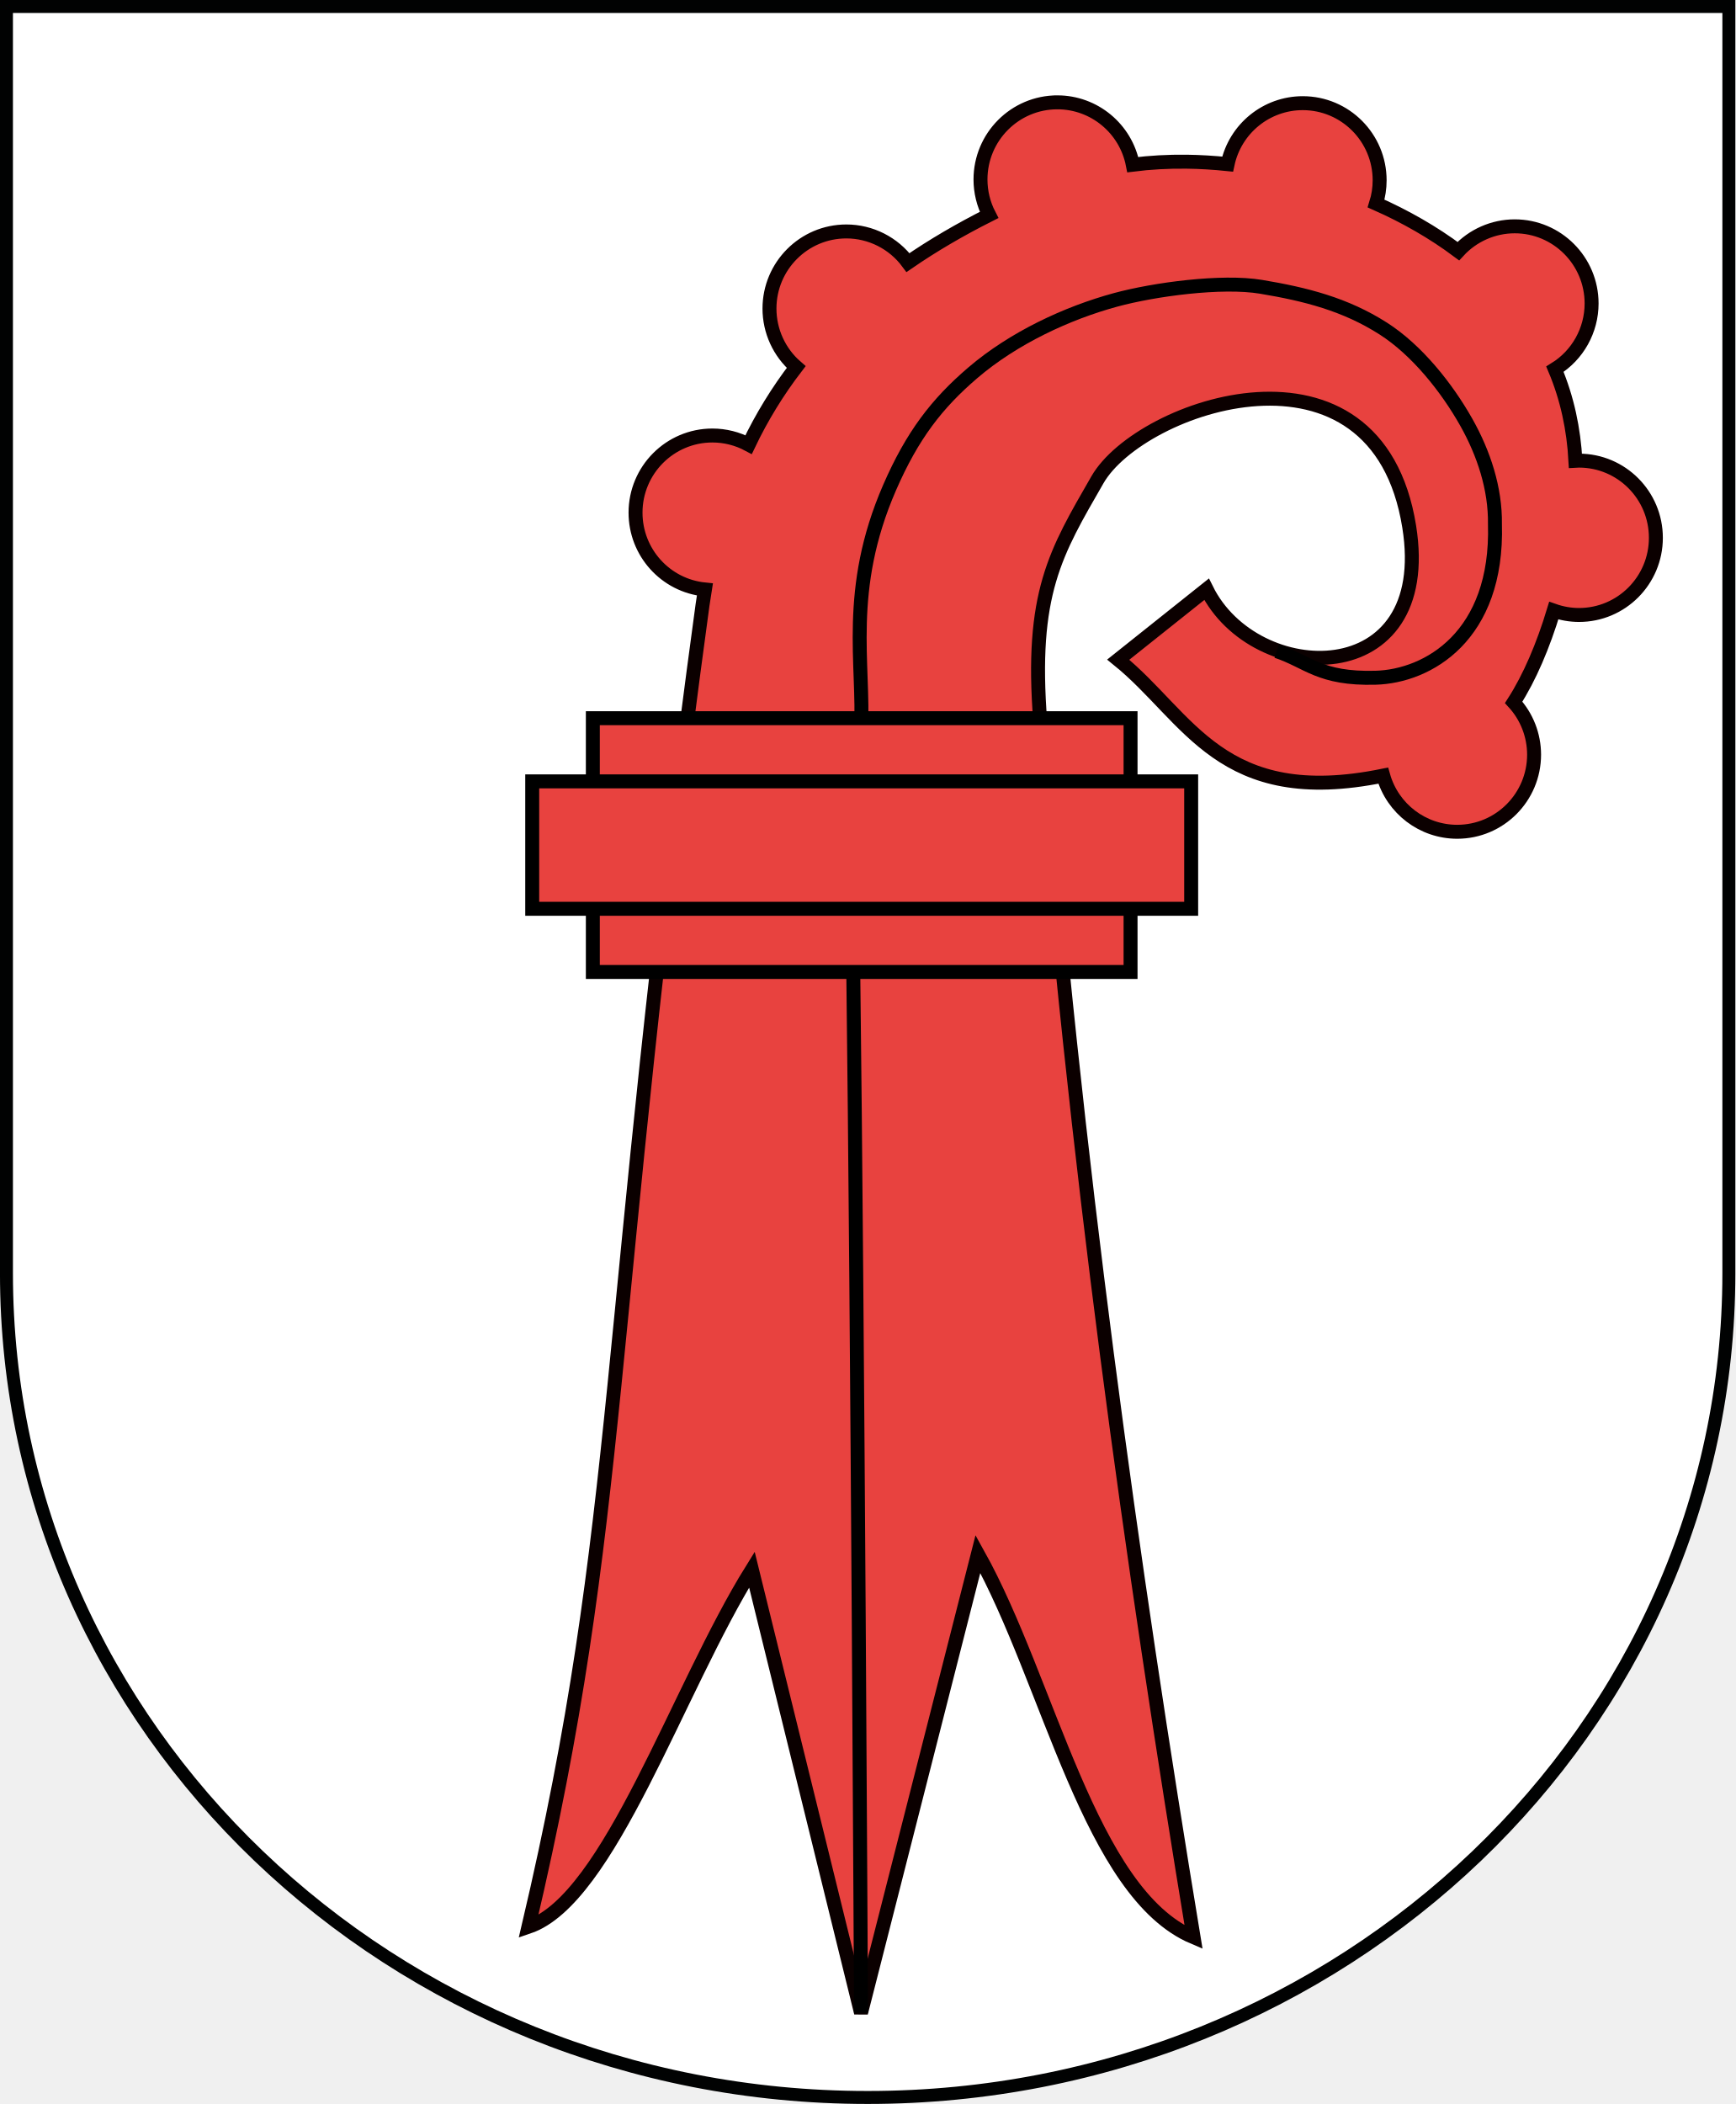
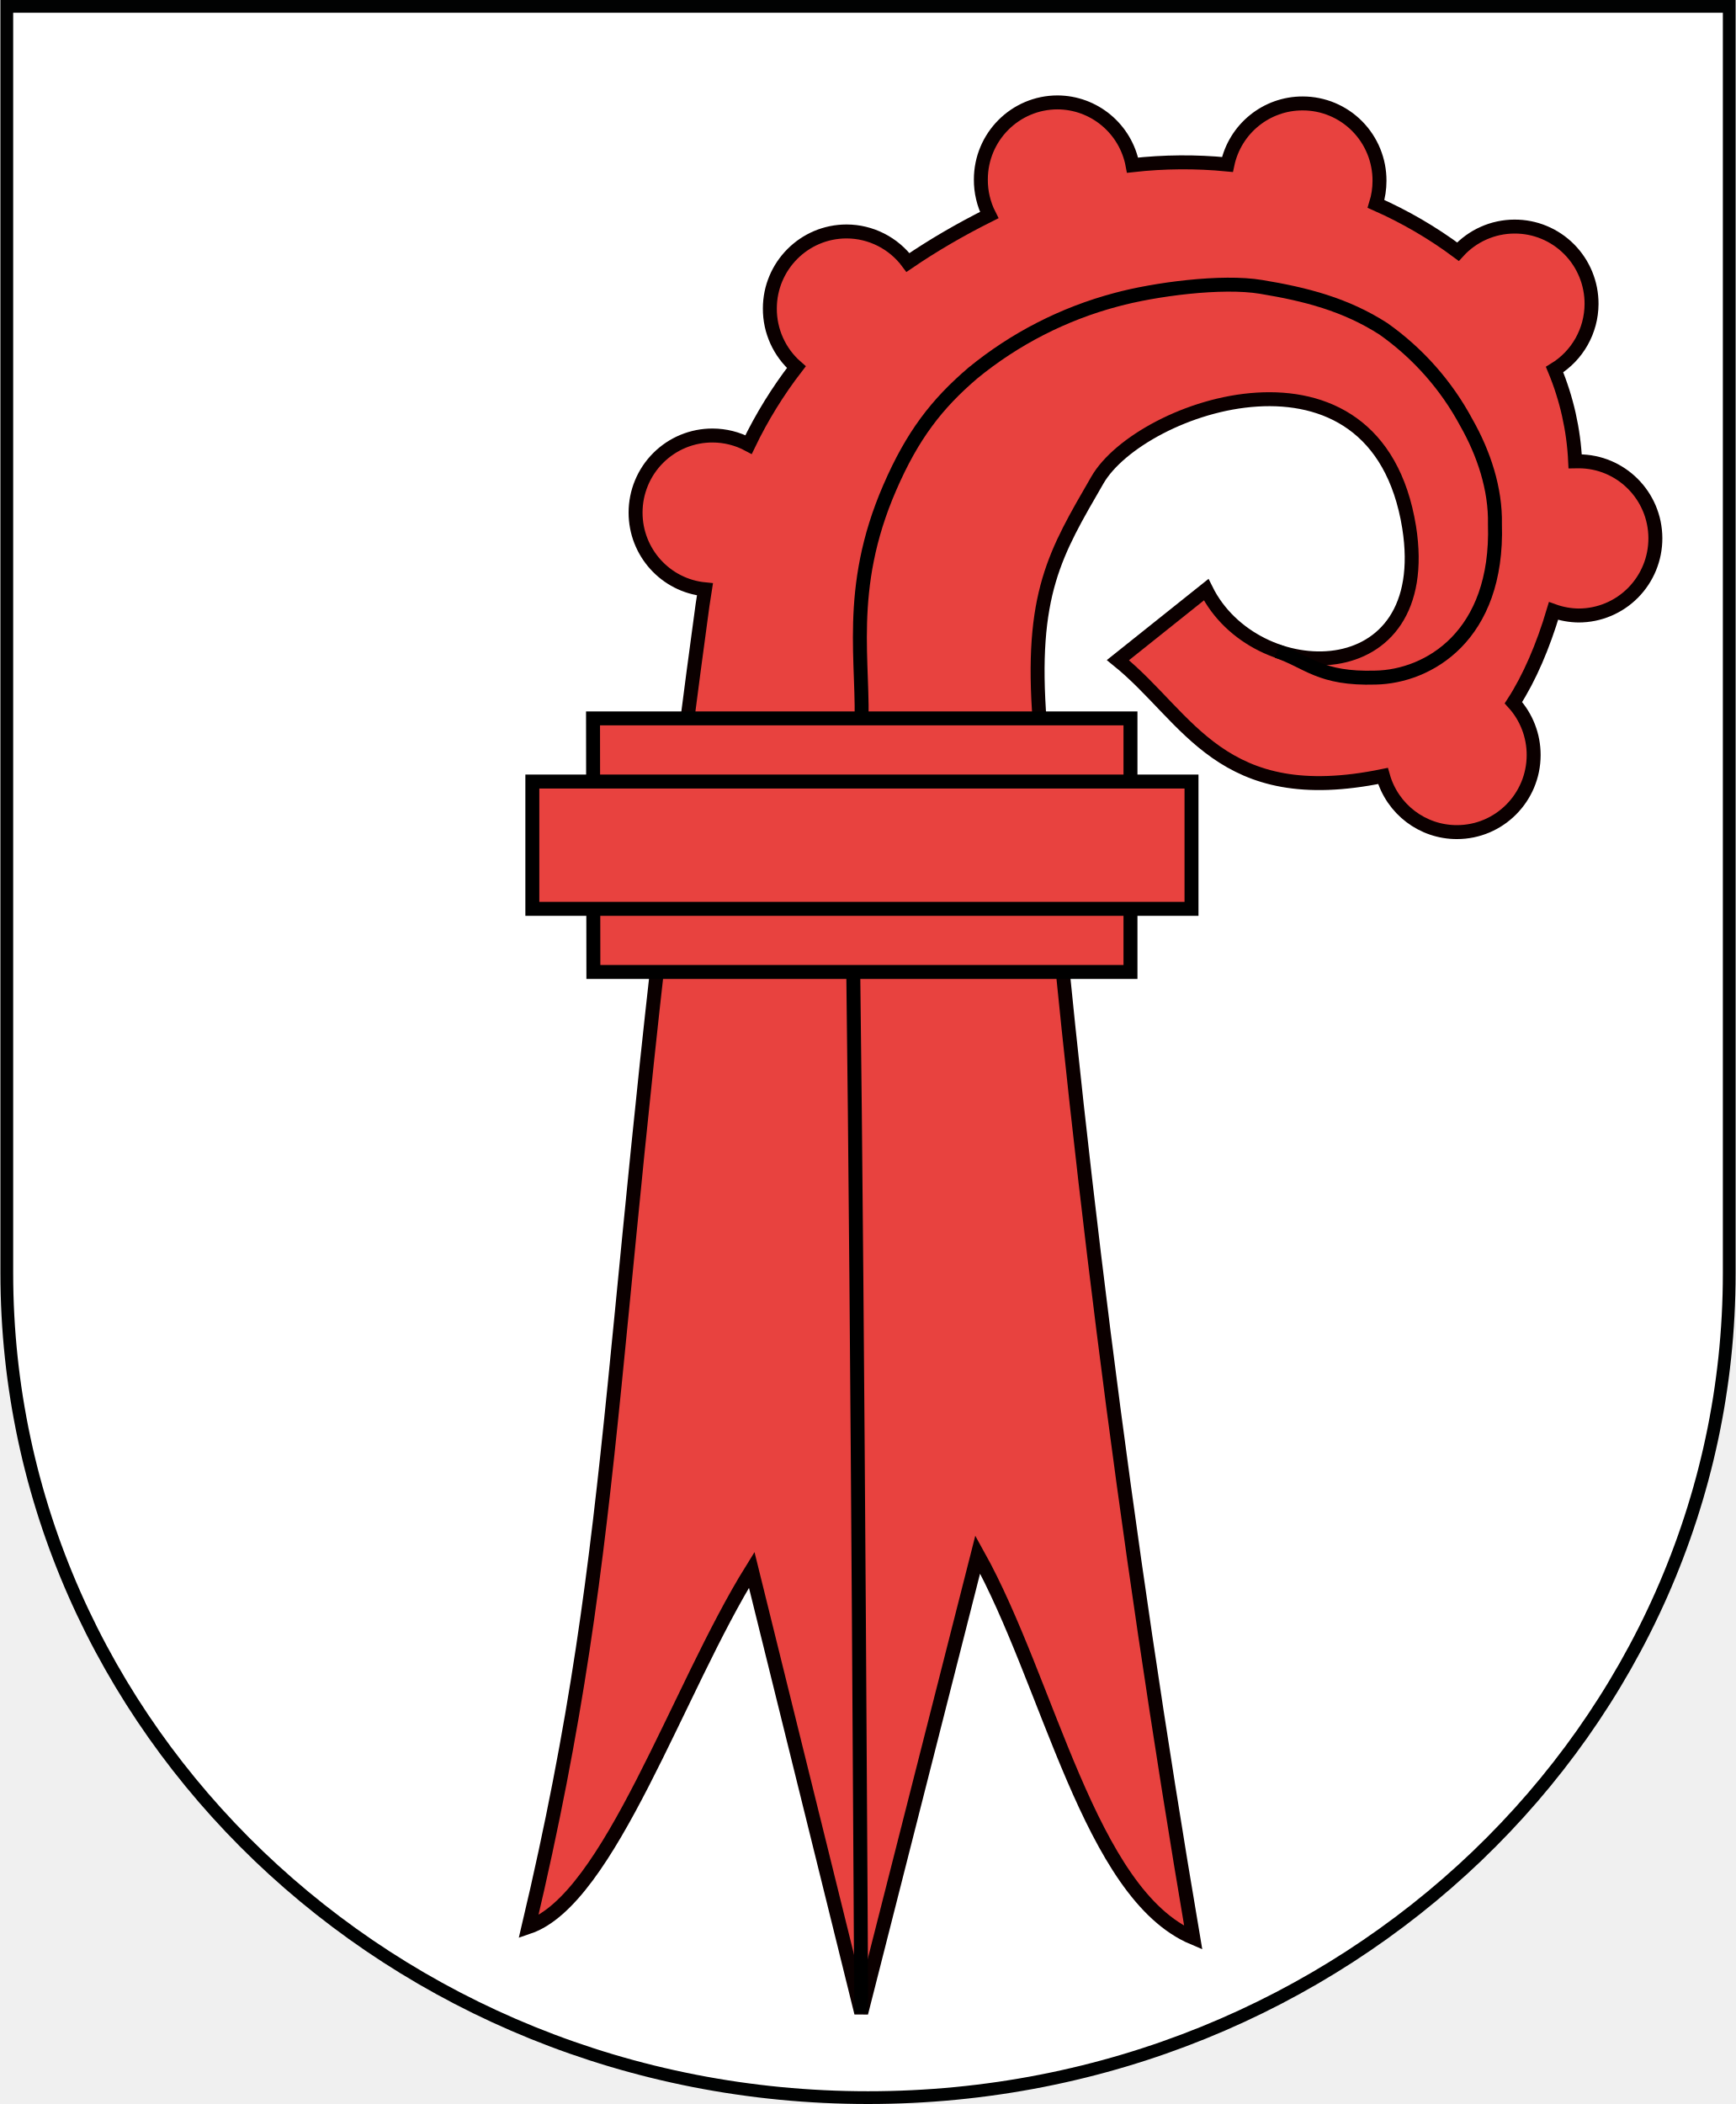
- <svg xmlns="http://www.w3.org/2000/svg" xmlns:xlink="http://www.w3.org/1999/xlink" xml:space="preserve" width="408.272" height="494.945" viewBox="-176.966 -215.01 408.272 494.945">
+ <svg xmlns="http://www.w3.org/2000/svg" xmlns:xlink="http://www.w3.org/1999/xlink" xml:space="preserve" width="408.3" height="494.9" viewBox="-177 -215 408.3 494.9">
  <defs>
    <clipPath id="b">
      <use xlink:href="#a" overflow="visible" />
    </clipPath>
-     <path id="a" d="M-176.966-215.01h408.272v494.945h-408.272z" />
+     <path id="a" d="M-177-215h408.3v495H-177z" />
  </defs>
-   <path fill="#fff" d="M27.034-213.491h202.75V84.49c0 107.102-90.704 193.906-202.605 193.906-111.918 0-202.625-86.813-202.625-193.906v-297.98z" />
-   <path fill="none" stroke="#010202" stroke-width="3.048" d="M27.034-213.491h202.75V84.49c0 107.102-90.704 193.906-202.605 193.906-111.918 0-202.625-86.813-202.625-193.906v-297.98z" clip-path="url(#b)" style="display:inline" />
+   <path fill="#fff" d="M27-213.5h202.8v298c0 107-90.7 193.9-202.6 193.9-112 0-202.6-86.8-202.6-194v-297.9z" />
+   <path fill="none" stroke="#010202" stroke-width="3" d="M27-213.5h202.8v298c0 107-90.7 193.9-202.6 193.9-112 0-202.6-86.8-202.6-194v-297.9z" clip-path="url(#b)" style="display:inline" />
  <g style="display:inline">
-     <path d="M120.872-189.312a22.052 22.127 0 0 0-22.053 22.127 22.052 22.127 0 0 0 2.47 10.16c-8.364 4.215-16.12 8.75-23.258 13.66a22.052 22.127 0 0 0-17.671-8.93 22.052 22.127 0 0 0-22.051 22.126 22.052 22.127 0 0 0 7.658 16.748 124.8 124.8 0 0 0-13.641 22.245 22.052 22.127 0 0 0-10.372-2.612A22.052 22.127 0 0 0-.099-71.658a22.052 22.127 0 0 0 19.885 22.02 191 191 0 0 0-.67 4.422C-9.369 163.594-3.122 216.24-30.802 333.79c23.226-7.883 42.725-68.125 64.07-102.414L64.56 358.46l33.524-131.569c20.535 36.83 32.017 97.28 61.836 109.89-17.529-106.155-34.106-223.708-43.954-348.358-2.926-37.033 4.413-48.689 16.39-69.523 12.306-21.408 80.075-44.75 89.397 13.455 7.597 47.431-44.265 45.961-58.108 17.943l-25.33 20.184c20.404 16.528 29.397 42.768 75.984 33.247A22.052 22.127 0 0 0 235.51 19.83 22.052 22.127 0 0 0 257.562-2.3a22.052 22.127 0 0 0-5.853-14.98c4.606-7.17 8.45-16.234 11.496-26.298a22.052 22.127 0 0 0 7.23 1.249 22.052 22.127 0 0 0 22.05-22.127 22.052 22.127 0 0 0-22.05-22.129 22.052 22.127 0 0 0-1.018.037c-.493-9.054-2.35-17.878-5.881-26.247a22.052 22.127 0 0 0 10.517-18.842 22.052 22.127 0 0 0-22.05-22.126 22.052 22.127 0 0 0-16.163 7.115c-7.202-5.375-15.185-9.933-23.588-13.65a22.052 22.127 0 0 0 1.023-6.65 22.052 22.127 0 0 0-22.05-22.126 22.052 22.127 0 0 0-21.547 17.477c-3.963-.41-7.894-.649-11.758-.697-5.297-.066-10.46.228-15.427.852a22.052 22.127 0 0 0-21.62-17.871z" style="opacity:1;fill:#e8423f;fill-opacity:1;stroke:#0b0000;stroke-width:4;stroke-linecap:round;stroke-linejoin:miter;stroke-miterlimit:4;stroke-dasharray:none;stroke-dashoffset:0;stroke-opacity:1" transform="translate(-27.363 -35.612)scale(.82047)" />
-     <path d="M64.559 358.46s-.988-200.1-2.235-299.768c-.286-22.935 1.032-45.122 2.235-68.027.99-18.829-4.594-40.14 8.195-69.522 6.54-15.024 13.563-24.092 23.84-32.892 11.658-9.983 27.04-17.146 40.975-20.932 11.05-3.001 30.427-5.622 41.72-3.737 12.738 2.126 24.122 5 35.014 11.96 9.638 6.159 18.218 16.931 23.84 26.912 4.985 8.85 8.336 18.991 8.195 29.155.937 32.164-19.25 43.656-34.27 44.056-16.07.428-19.345-4.655-28.31-7.625" style="fill:none;fill-rule:evenodd;stroke:#000;stroke-width:4;stroke-linecap:butt;stroke-linejoin:miter;stroke-miterlimit:4;stroke-dasharray:none;stroke-opacity:1" transform="translate(-27.363 -35.612)scale(.82047)" />
-     <path d="M-12.343-12.733H141.85v72.758H-12.343z" style="opacity:1;fill:#e8423f;fill-opacity:1;stroke:#000;stroke-width:4;stroke-linecap:round;stroke-linejoin:miter;stroke-miterlimit:4;stroke-dasharray:none;stroke-dashoffset:0;stroke-opacity:1" transform="translate(-27.363 -35.612)scale(.82047)" />
-     <path d="M-29.724 5.377h188.956v36.538H-29.724z" style="opacity:1;fill:#e8423f;fill-opacity:1;stroke:#000;stroke-width:4;stroke-linecap:round;stroke-linejoin:miter;stroke-miterlimit:4;stroke-dasharray:none;stroke-dashoffset:0;stroke-opacity:1" transform="translate(-27.363 -35.612)scale(.82047)" />
+     <path d="M120.9-189.3a22 22.1 0 0 0-22 22.1 22 22.1 0 0 0 2.4 10.2q-12.6 6.3-23.3 13.6a22 22.1 0 0 0-17.6-8.9 22 22.1 0 0 0-22 22.1 22 22.1 0 0 0 7.6 16.8 125 125 0 0 0-13.7 22.2A22 22.1 0 0 0 22-93.8 22 22.1 0 0 0-.1-71.7a22 22.1 0 0 0 19.9 22l-.7 4.5C-9.4 163.6-3 216.2-30.8 333.8c23.2-7.9 42.7-68.1 64-102.4l31.4 127L98 227c20.5 36.8 32 97.3 61.8 109.9a4132 4132 0 0 1-44-348.4c-2.9-37 4.5-48.7 16.5-69.5 12.3-21.4 80-44.7 89.4 13.5 7.5 47.4-44.3 46-58.2 17.9l-25.3 20.2c20.4 16.5 29.4 42.8 76 33.2a22 22.1 0 0 0 21.2 16.1 22 22.1 0 0 0 22-22.1 22 22.1 0 0 0-5.8-15c4.6-7.1 8.5-16.2 11.5-26.3a22 22.1 0 0 0 7.2 1.3 22 22.1 0 0 0 22-22.2 22 22.1 0 0 0-22-22 22 22.1 0 0 0-1 0 78 78 0 0 0-5.9-26.3 22 22.1 0 0 0 10.6-18.8 22 22.1 0 0 0-22.1-22.2 22 22.1 0 0 0-16.2 7.2 122 122 0 0 0-23.5-13.7 22 22.1 0 0 0 1-6.6 22 22.1 0 0 0-22-22.2 22 22.1 0 0 0-21.6 17.5 130 130 0 0 0-27.2.2 22 22.1 0 0 0-21.6-18z" style="opacity:1;fill:#e8423f;fill-opacity:1;stroke:#0b0000;stroke-width:4;stroke-linecap:round;stroke-linejoin:miter;stroke-miterlimit:4;stroke-dasharray:none;stroke-dashoffset:0;stroke-opacity:1" transform="translate(-27.4 -35.6)scale(.82047)" />
+     <path d="M64.6 358.5s-1-200.1-2.3-299.8c-.3-23 1-45.1 2.3-68 1-18.9-4.6-40.2 8.2-69.6 6.5-15 13.5-24 23.8-32.8a109 109 0 0 1 41-21c11-3 30.4-5.6 41.7-3.7 12.7 2.1 24.1 5 35 12a78 78 0 0 1 23.8 26.9c5 8.8 8.4 19 8.2 29.1 1 32.2-19.2 43.7-34.2 44-16.1.5-19.4-4.6-28.3-7.6" style="fill:none;fill-rule:evenodd;stroke:#000;stroke-width:4;stroke-linecap:butt;stroke-linejoin:miter;stroke-miterlimit:4;stroke-dasharray:none;stroke-opacity:1" transform="translate(-27.4 -35.6)scale(.82047)" />
+     <path d="M-12.3-12.7h154.1V60h-154z" style="opacity:1;fill:#e8423f;fill-opacity:1;stroke:#000;stroke-width:4;stroke-linecap:round;stroke-linejoin:miter;stroke-miterlimit:4;stroke-dasharray:none;stroke-dashoffset:0;stroke-opacity:1" transform="translate(-27.4 -35.6)scale(.82047)" />
+     <path d="M-29.7 5.4h189v36.5h-189z" style="opacity:1;fill:#e8423f;fill-opacity:1;stroke:#000;stroke-width:4;stroke-linecap:round;stroke-linejoin:miter;stroke-miterlimit:4;stroke-dasharray:none;stroke-dashoffset:0;stroke-opacity:1" transform="translate(-27.4 -35.6)scale(.82047)" />
  </g>
</svg>
